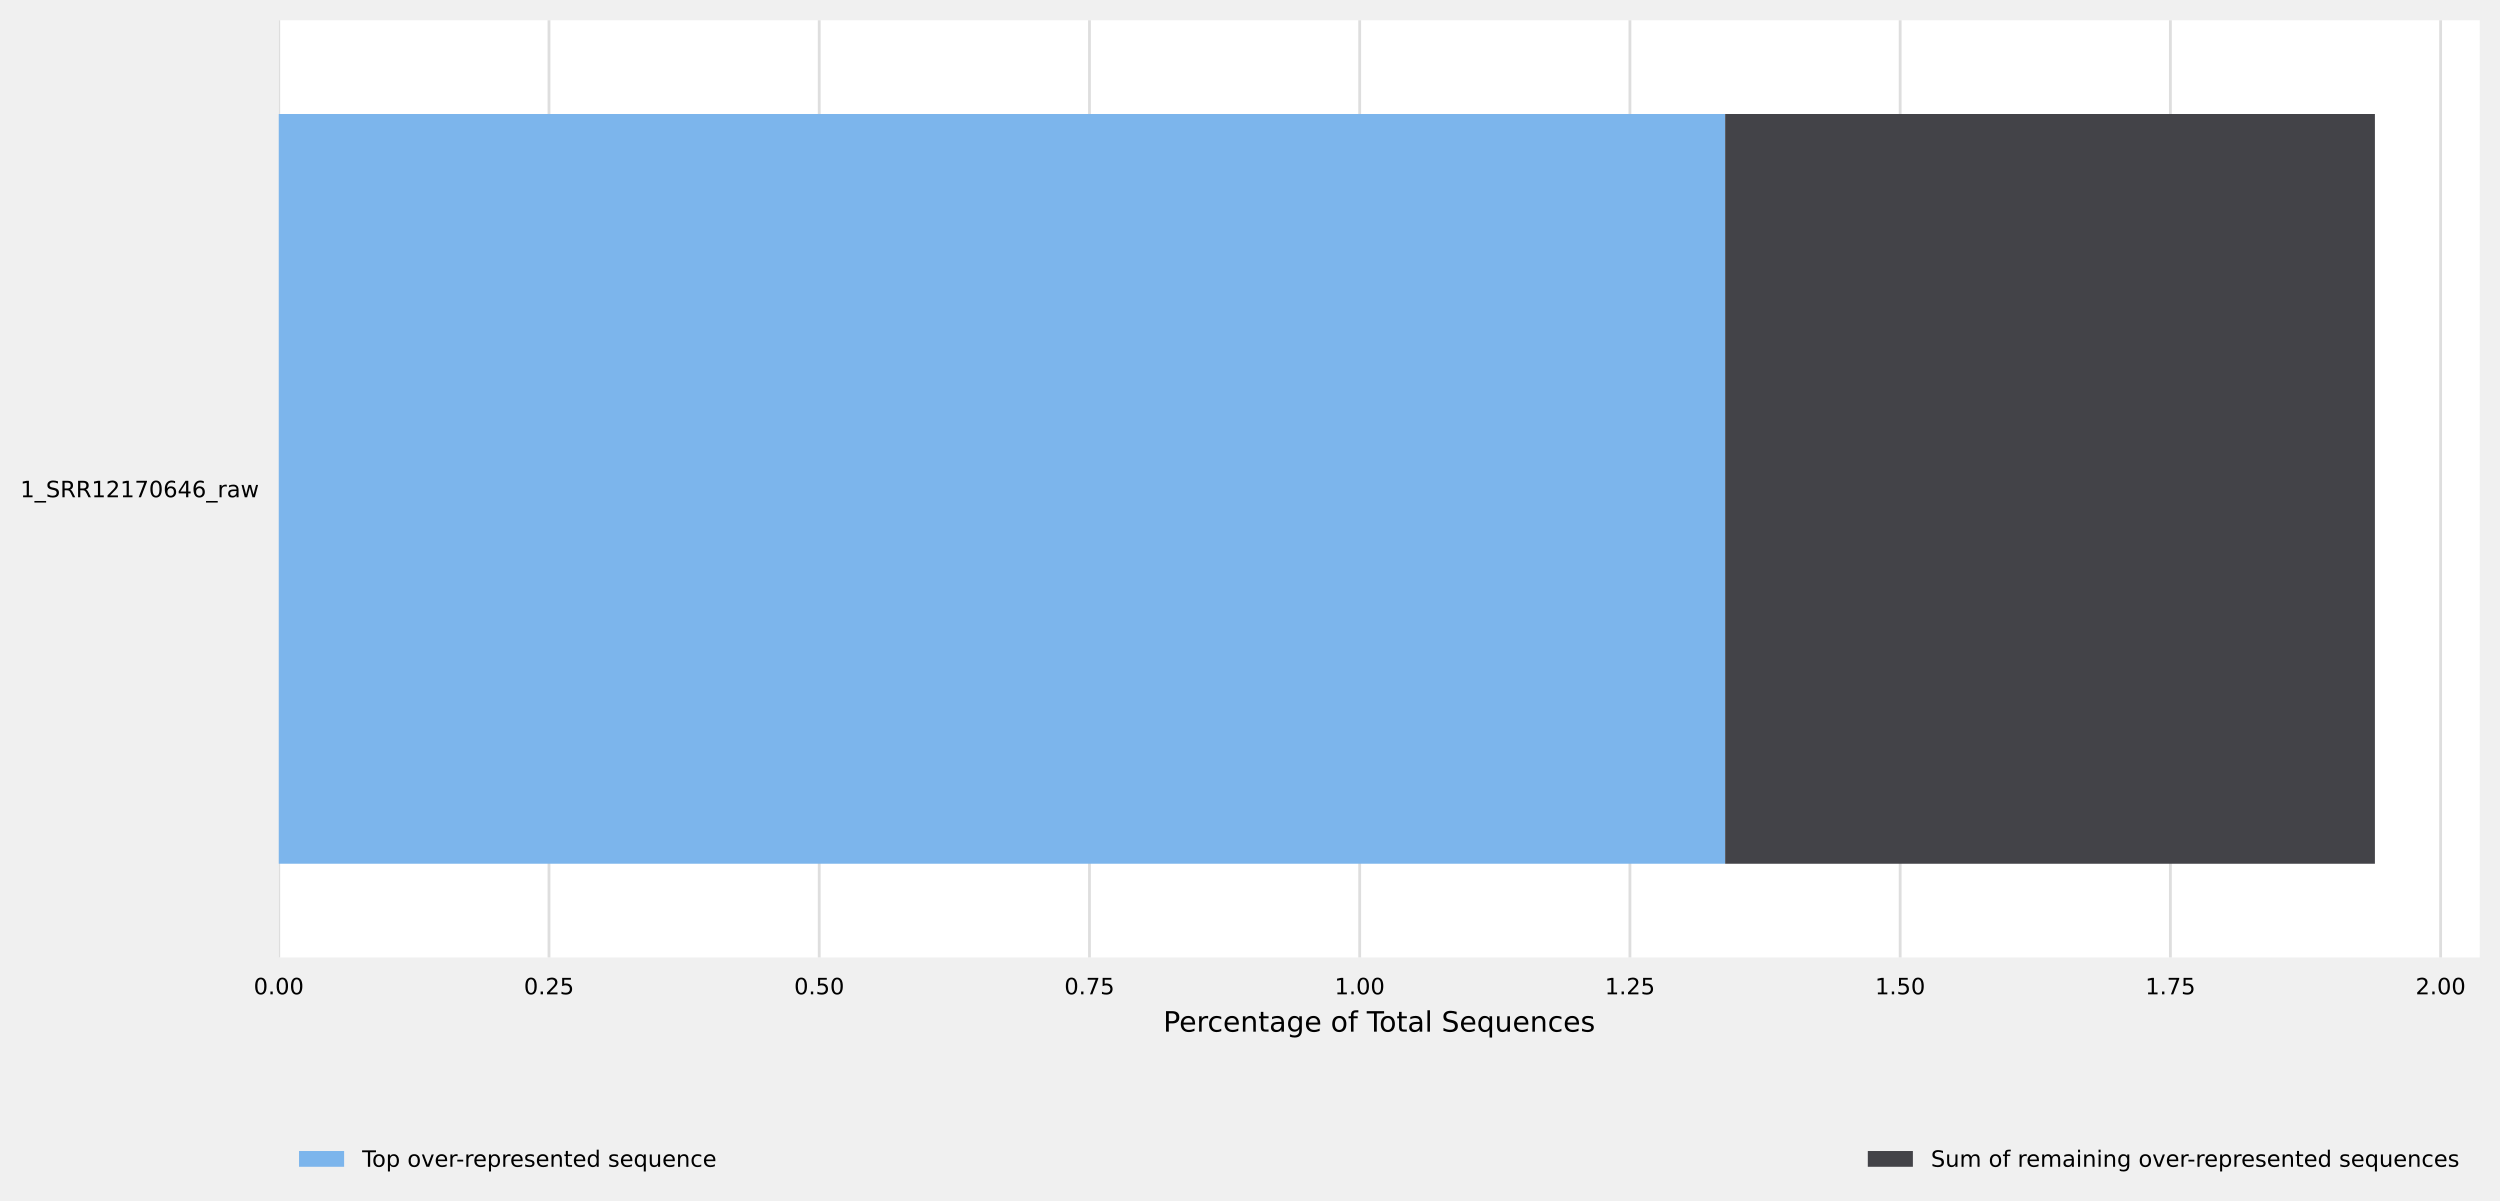
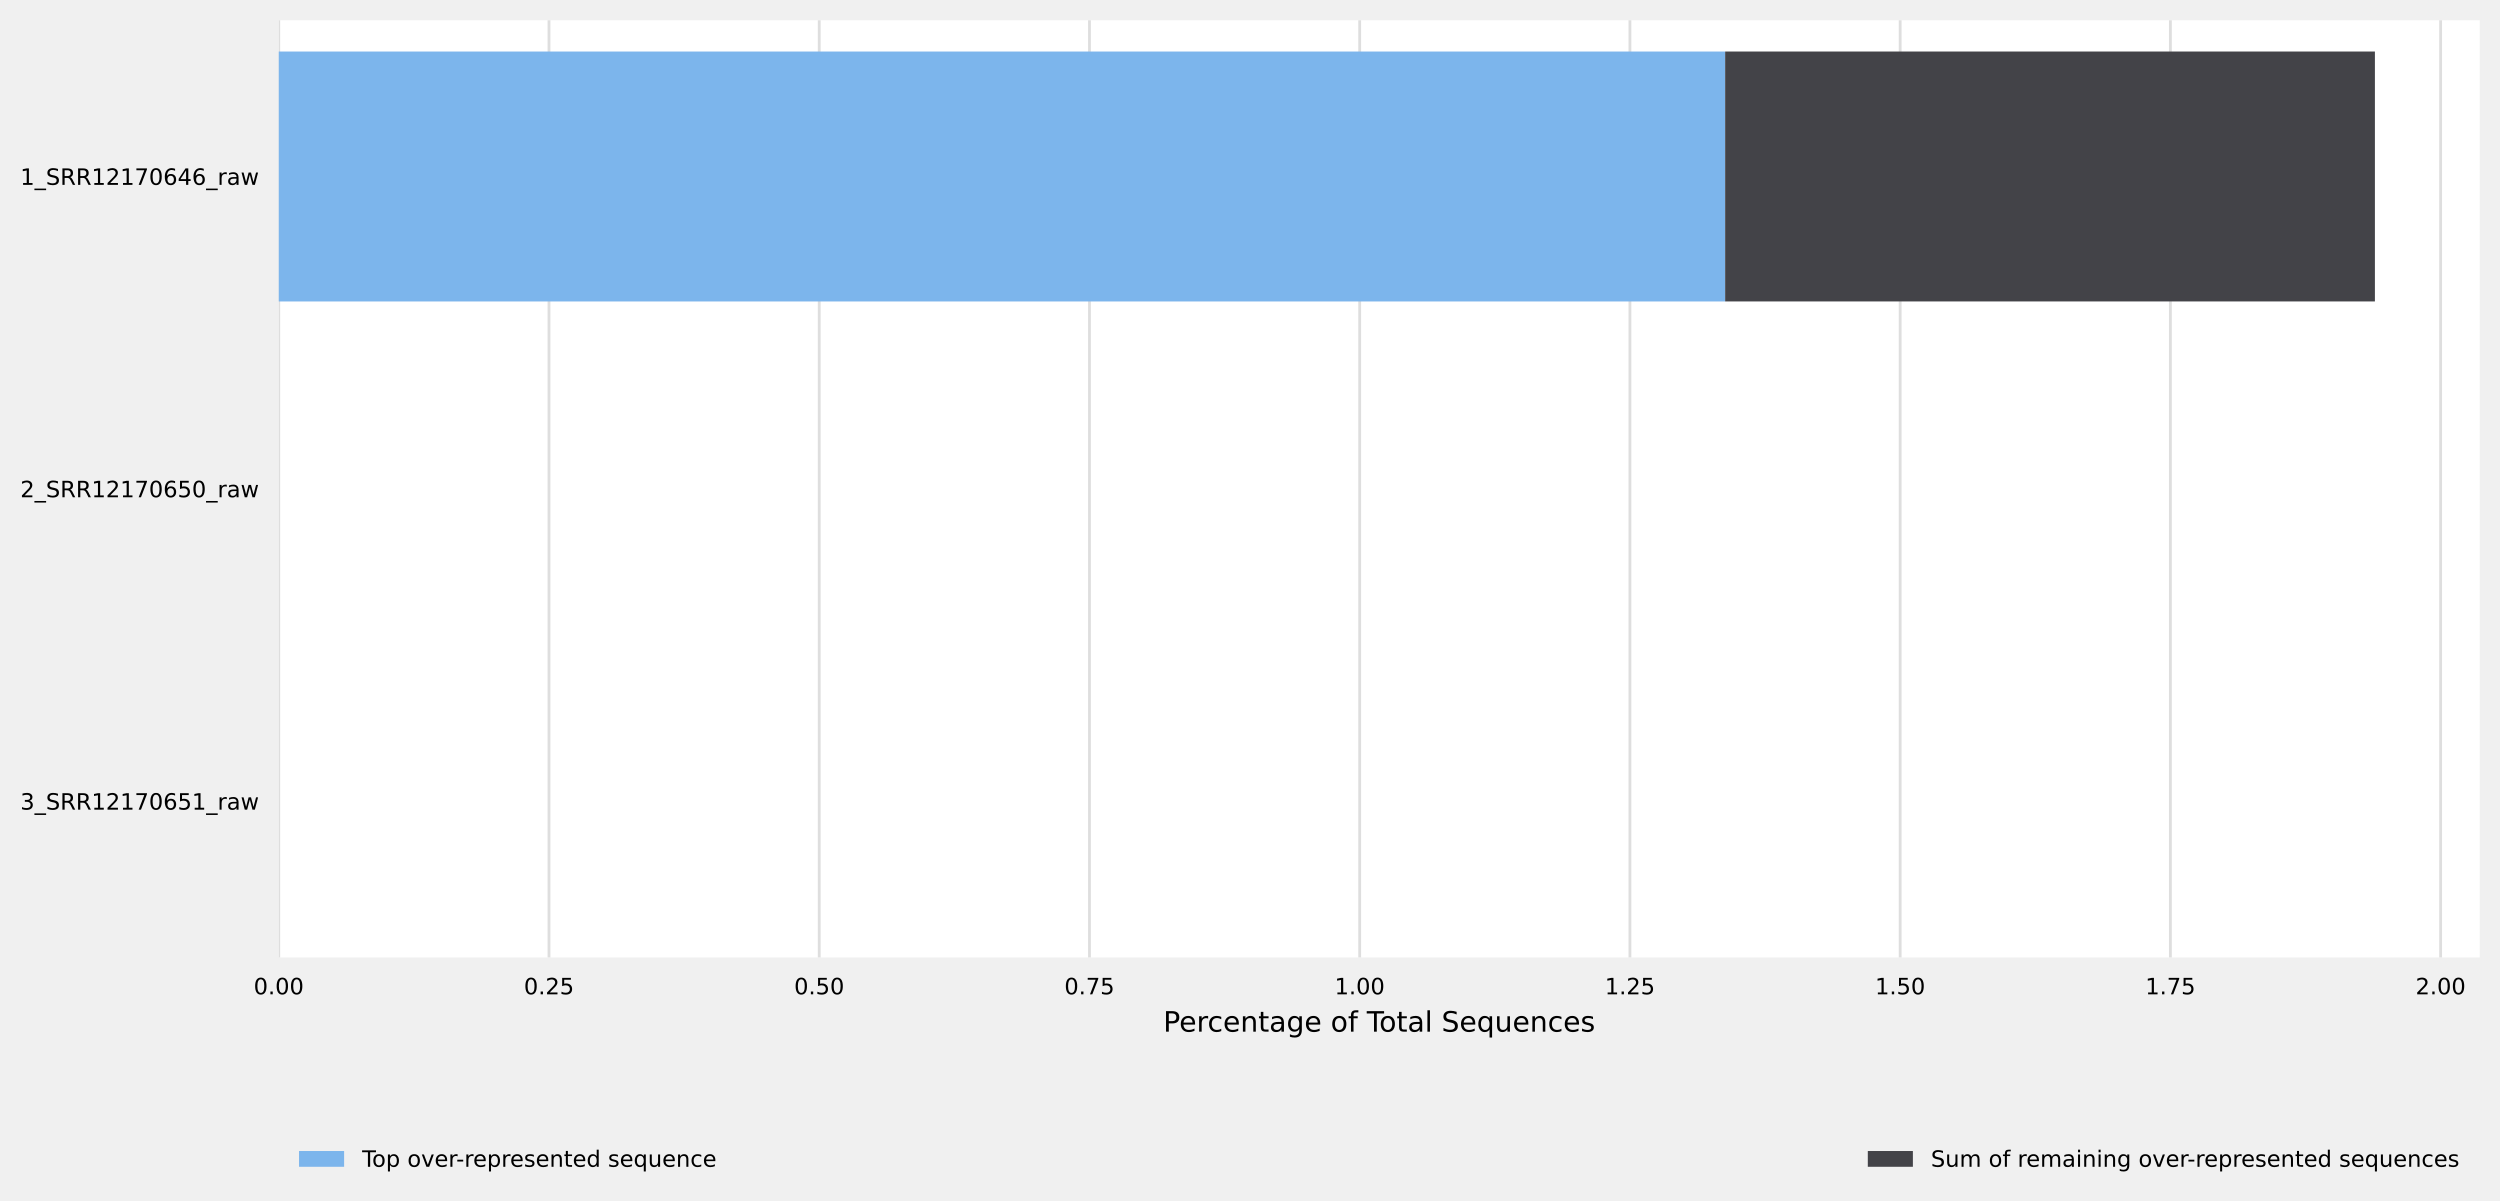
<svg xmlns="http://www.w3.org/2000/svg" xmlns:xlink="http://www.w3.org/1999/xlink" width="887.34pt" height="426.2pt" viewBox="0 0 887.34 426.2" version="1.1">
  <defs>
    <style type="text/css">*{stroke-linejoin: round; stroke-linecap: butt}</style>
  </defs>
  <g id="figure_1">
    <g id="axes_1">
      <g id="patch_1">
        <path d="M 98.94 339.84  L 880.14 339.84  L 880.14 7.2  L 98.94 7.2  z " style="fill: #ffffff" />
      </g>
      <g id="matplotlib.axis_1">
        <g id="xtick_1">
          <g id="line2d_1">
-             <path d="M 98.94 339.84  L 98.94 7.2  " clip-path="url(#pb453abc29f)" style="fill: none; stroke: #dedede; stroke-linecap: square" />
+             <path d="M 98.94 339.84  L 98.94 7.2  " clip-path="url(#p9f043cbbb2)" style="fill: none; stroke: #dedede; stroke-linecap: square" />
          </g>
          <g id="text_1">
            <g transform="translate(90.03375 352.9187) scale(0.08 -0.08)">
              <defs>
                <path id="DejaVuSans-30" d="M 2034 4250  Q 1547 4250 1301 3770  Q 1056 3291 1056 2328  Q 1056 1369 1301 889  Q 1547 409 2034 409  Q 2525 409 2770 889  Q 3016 1369 3016 2328  Q 3016 3291 2770 3770  Q 2525 4250 2034 4250  z M 2034 4750  Q 2819 4750 3233 4129  Q 3647 3509 3647 2328  Q 3647 1150 3233 529  Q 2819 -91 2034 -91  Q 1250 -91 836 529  Q 422 1150 422 2328  Q 422 3509 836 4129  Q 1250 4750 2034 4750  z " transform="scale(0.015625)" />
                <path id="DejaVuSans-2e" d="M 684 794  L 1344 794  L 1344 0  L 684 0  L 684 794  z " transform="scale(0.015625)" />
              </defs>
              <use xlink:href="#DejaVuSans-30" />
              <use xlink:href="#DejaVuSans-2e" x="63.623" />
              <use xlink:href="#DejaVuSans-30" x="95.41" />
              <use xlink:href="#DejaVuSans-30" x="159.033" />
            </g>
          </g>
        </g>
        <g id="xtick_2">
          <g id="line2d_2">
-             <path d="M 194.856 339.84  L 194.856 7.2  " clip-path="url(#pb453abc29f)" style="fill: none; stroke: #dedede; stroke-linecap: square" />
+             <path d="M 194.856 339.84  L 194.856 7.2  " clip-path="url(#p9f043cbbb2)" style="fill: none; stroke: #dedede; stroke-linecap: square" />
          </g>
          <g id="text_2">
            <g transform="translate(185.9496 352.9187) scale(0.08 -0.08)">
              <defs>
                <path id="DejaVuSans-32" d="M 1228 531  L 3431 531  L 3431 0  L 469 0  L 469 531  Q 828 903 1448 1529  Q 2069 2156 2228 2338  Q 2531 2678 2651 2914  Q 2772 3150 2772 3378  Q 2772 3750 2511 3984  Q 2250 4219 1831 4219  Q 1534 4219 1204 4116  Q 875 4013 500 3803  L 500 4441  Q 881 4594 1212 4672  Q 1544 4750 1819 4750  Q 2544 4750 2975 4387  Q 3406 4025 3406 3419  Q 3406 3131 3298 2873  Q 3191 2616 2906 2266  Q 2828 2175 2409 1742  Q 1991 1309 1228 531  z " transform="scale(0.015625)" />
                <path id="DejaVuSans-35" d="M 691 4666  L 3169 4666  L 3169 4134  L 1269 4134  L 1269 2991  Q 1406 3038 1543 3061  Q 1681 3084 1819 3084  Q 2600 3084 3056 2656  Q 3513 2228 3513 1497  Q 3513 744 3044 326  Q 2575 -91 1722 -91  Q 1428 -91 1123 -41  Q 819 9 494 109  L 494 744  Q 775 591 1075 516  Q 1375 441 1709 441  Q 2250 441 2565 725  Q 2881 1009 2881 1497  Q 2881 1984 2565 2268  Q 2250 2553 1709 2553  Q 1456 2553 1204 2497  Q 953 2441 691 2322  L 691 4666  z " transform="scale(0.015625)" />
              </defs>
              <use xlink:href="#DejaVuSans-30" />
              <use xlink:href="#DejaVuSans-2e" x="63.623" />
              <use xlink:href="#DejaVuSans-32" x="95.41" />
              <use xlink:href="#DejaVuSans-35" x="159.033" />
            </g>
          </g>
        </g>
        <g id="xtick_3">
          <g id="line2d_3">
-             <path d="M 290.772 339.84  L 290.772 7.2  " clip-path="url(#pb453abc29f)" style="fill: none; stroke: #dedede; stroke-linecap: square" />
+             <path d="M 290.772 339.84  L 290.772 7.2  " clip-path="url(#p9f043cbbb2)" style="fill: none; stroke: #dedede; stroke-linecap: square" />
          </g>
          <g id="text_3">
            <g transform="translate(281.8654 352.9187) scale(0.08 -0.08)">
              <use xlink:href="#DejaVuSans-30" />
              <use xlink:href="#DejaVuSans-2e" x="63.623" />
              <use xlink:href="#DejaVuSans-35" x="95.41" />
              <use xlink:href="#DejaVuSans-30" x="159.033" />
            </g>
          </g>
        </g>
        <g id="xtick_4">
          <g id="line2d_4">
-             <path d="M 386.688 339.84  L 386.688 7.2  " clip-path="url(#pb453abc29f)" style="fill: none; stroke: #dedede; stroke-linecap: square" />
+             <path d="M 386.688 339.84  L 386.688 7.2  " clip-path="url(#p9f043cbbb2)" style="fill: none; stroke: #dedede; stroke-linecap: square" />
          </g>
          <g id="text_4">
            <g transform="translate(377.7813 352.9187) scale(0.08 -0.08)">
              <defs>
                <path id="DejaVuSans-37" d="M 525 4666  L 3525 4666  L 3525 4397  L 1831 0  L 1172 0  L 2766 4134  L 525 4134  L 525 4666  z " transform="scale(0.015625)" />
              </defs>
              <use xlink:href="#DejaVuSans-30" />
              <use xlink:href="#DejaVuSans-2e" x="63.623" />
              <use xlink:href="#DejaVuSans-37" x="95.41" />
              <use xlink:href="#DejaVuSans-35" x="159.033" />
            </g>
          </g>
        </g>
        <g id="xtick_5">
          <g id="line2d_5">
-             <path d="M 482.603 339.84  L 482.603 7.2  " clip-path="url(#pb453abc29f)" style="fill: none; stroke: #dedede; stroke-linecap: square" />
+             <path d="M 482.603 339.84  L 482.603 7.2  " clip-path="url(#p9f043cbbb2)" style="fill: none; stroke: #dedede; stroke-linecap: square" />
          </g>
          <g id="text_5">
            <g transform="translate(473.6971 352.9187) scale(0.08 -0.08)">
              <defs>
                <path id="DejaVuSans-31" d="M 794 531  L 1825 531  L 1825 4091  L 703 3866  L 703 4441  L 1819 4666  L 2450 4666  L 2450 531  L 3481 531  L 3481 0  L 794 0  L 794 531  z " transform="scale(0.015625)" />
              </defs>
              <use xlink:href="#DejaVuSans-31" />
              <use xlink:href="#DejaVuSans-2e" x="63.623" />
              <use xlink:href="#DejaVuSans-30" x="95.41" />
              <use xlink:href="#DejaVuSans-30" x="159.033" />
            </g>
          </g>
        </g>
        <g id="xtick_6">
          <g id="line2d_6">
-             <path d="M 578.519 339.84  L 578.519 7.2  " clip-path="url(#pb453abc29f)" style="fill: none; stroke: #dedede; stroke-linecap: square" />
+             <path d="M 578.519 339.84  L 578.519 7.2  " clip-path="url(#p9f043cbbb2)" style="fill: none; stroke: #dedede; stroke-linecap: square" />
          </g>
          <g id="text_6">
            <g transform="translate(569.613 352.9187) scale(0.08 -0.08)">
              <use xlink:href="#DejaVuSans-31" />
              <use xlink:href="#DejaVuSans-2e" x="63.623" />
              <use xlink:href="#DejaVuSans-32" x="95.41" />
              <use xlink:href="#DejaVuSans-35" x="159.033" />
            </g>
          </g>
        </g>
        <g id="xtick_7">
          <g id="line2d_7">
-             <path d="M 674.435 339.84  L 674.435 7.2  " clip-path="url(#pb453abc29f)" style="fill: none; stroke: #dedede; stroke-linecap: square" />
+             <path d="M 674.435 339.84  L 674.435 7.2  " clip-path="url(#p9f043cbbb2)" style="fill: none; stroke: #dedede; stroke-linecap: square" />
          </g>
          <g id="text_7">
            <g transform="translate(665.5288 352.9187) scale(0.08 -0.08)">
              <use xlink:href="#DejaVuSans-31" />
              <use xlink:href="#DejaVuSans-2e" x="63.623" />
              <use xlink:href="#DejaVuSans-35" x="95.41" />
              <use xlink:href="#DejaVuSans-30" x="159.033" />
            </g>
          </g>
        </g>
        <g id="xtick_8">
          <g id="line2d_8">
-             <path d="M 770.351 339.84  L 770.351 7.2  " clip-path="url(#pb453abc29f)" style="fill: none; stroke: #dedede; stroke-linecap: square" />
+             <path d="M 770.351 339.84  L 770.351 7.2  " clip-path="url(#p9f043cbbb2)" style="fill: none; stroke: #dedede; stroke-linecap: square" />
          </g>
          <g id="text_8">
            <g transform="translate(761.4446 352.9187) scale(0.08 -0.08)">
              <use xlink:href="#DejaVuSans-31" />
              <use xlink:href="#DejaVuSans-2e" x="63.623" />
              <use xlink:href="#DejaVuSans-37" x="95.41" />
              <use xlink:href="#DejaVuSans-35" x="159.033" />
            </g>
          </g>
        </g>
        <g id="xtick_9">
          <g id="line2d_9">
-             <path d="M 866.267 339.84  L 866.267 7.2  " clip-path="url(#pb453abc29f)" style="fill: none; stroke: #dedede; stroke-linecap: square" />
+             <path d="M 866.267 339.84  L 866.267 7.2  " clip-path="url(#p9f043cbbb2)" style="fill: none; stroke: #dedede; stroke-linecap: square" />
          </g>
          <g id="text_9">
            <g transform="translate(857.3605 352.9187) scale(0.08 -0.08)">
              <use xlink:href="#DejaVuSans-32" />
              <use xlink:href="#DejaVuSans-2e" x="63.623" />
              <use xlink:href="#DejaVuSans-30" x="95.41" />
              <use xlink:href="#DejaVuSans-30" x="159.033" />
            </g>
          </g>
        </g>
        <g id="text_10">
          <g transform="translate(412.8845 366.1809) scale(0.1 -0.1)">
            <defs>
              <path id="DejaVuSans-50" d="M 1259 4147  L 1259 2394  L 2053 2394  Q 2494 2394 2734 2622  Q 2975 2850 2975 3272  Q 2975 3691 2734 3919  Q 2494 4147 2053 4147  L 1259 4147  z M 628 4666  L 2053 4666  Q 2838 4666 3239 4311  Q 3641 3956 3641 3272  Q 3641 2581 3239 2228  Q 2838 1875 2053 1875  L 1259 1875  L 1259 0  L 628 0  L 628 4666  z " transform="scale(0.015625)" />
              <path id="DejaVuSans-65" d="M 3597 1894  L 3597 1613  L 953 1613  Q 991 1019 1311 708  Q 1631 397 2203 397  Q 2534 397 2845 478  Q 3156 559 3463 722  L 3463 178  Q 3153 47 2828 -22  Q 2503 -91 2169 -91  Q 1331 -91 842 396  Q 353 884 353 1716  Q 353 2575 817 3079  Q 1281 3584 2069 3584  Q 2775 3584 3186 3129  Q 3597 2675 3597 1894  z M 3022 2063  Q 3016 2534 2758 2815  Q 2500 3097 2075 3097  Q 1594 3097 1305 2825  Q 1016 2553 972 2059  L 3022 2063  z " transform="scale(0.015625)" />
              <path id="DejaVuSans-72" d="M 2631 2963  Q 2534 3019 2420 3045  Q 2306 3072 2169 3072  Q 1681 3072 1420 2755  Q 1159 2438 1159 1844  L 1159 0  L 581 0  L 581 3500  L 1159 3500  L 1159 2956  Q 1341 3275 1631 3429  Q 1922 3584 2338 3584  Q 2397 3584 2469 3576  Q 2541 3569 2628 3553  L 2631 2963  z " transform="scale(0.015625)" />
              <path id="DejaVuSans-63" d="M 3122 3366  L 3122 2828  Q 2878 2963 2633 3030  Q 2388 3097 2138 3097  Q 1578 3097 1268 2742  Q 959 2388 959 1747  Q 959 1106 1268 751  Q 1578 397 2138 397  Q 2388 397 2633 464  Q 2878 531 3122 666  L 3122 134  Q 2881 22 2623 -34  Q 2366 -91 2075 -91  Q 1284 -91 818 406  Q 353 903 353 1747  Q 353 2603 823 3093  Q 1294 3584 2113 3584  Q 2378 3584 2631 3529  Q 2884 3475 3122 3366  z " transform="scale(0.015625)" />
              <path id="DejaVuSans-6e" d="M 3513 2113  L 3513 0  L 2938 0  L 2938 2094  Q 2938 2591 2744 2837  Q 2550 3084 2163 3084  Q 1697 3084 1428 2787  Q 1159 2491 1159 1978  L 1159 0  L 581 0  L 581 3500  L 1159 3500  L 1159 2956  Q 1366 3272 1645 3428  Q 1925 3584 2291 3584  Q 2894 3584 3203 3211  Q 3513 2838 3513 2113  z " transform="scale(0.015625)" />
              <path id="DejaVuSans-74" d="M 1172 4494  L 1172 3500  L 2356 3500  L 2356 3053  L 1172 3053  L 1172 1153  Q 1172 725 1289 603  Q 1406 481 1766 481  L 2356 481  L 2356 0  L 1766 0  Q 1100 0 847 248  Q 594 497 594 1153  L 594 3053  L 172 3053  L 172 3500  L 594 3500  L 594 4494  L 1172 4494  z " transform="scale(0.015625)" />
              <path id="DejaVuSans-61" d="M 2194 1759  Q 1497 1759 1228 1600  Q 959 1441 959 1056  Q 959 750 1161 570  Q 1363 391 1709 391  Q 2188 391 2477 730  Q 2766 1069 2766 1631  L 2766 1759  L 2194 1759  z M 3341 1997  L 3341 0  L 2766 0  L 2766 531  Q 2569 213 2275 61  Q 1981 -91 1556 -91  Q 1019 -91 701 211  Q 384 513 384 1019  Q 384 1609 779 1909  Q 1175 2209 1959 2209  L 2766 2209  L 2766 2266  Q 2766 2663 2505 2880  Q 2244 3097 1772 3097  Q 1472 3097 1187 3025  Q 903 2953 641 2809  L 641 3341  Q 956 3463 1253 3523  Q 1550 3584 1831 3584  Q 2591 3584 2966 3190  Q 3341 2797 3341 1997  z " transform="scale(0.015625)" />
              <path id="DejaVuSans-67" d="M 2906 1791  Q 2906 2416 2648 2759  Q 2391 3103 1925 3103  Q 1463 3103 1205 2759  Q 947 2416 947 1791  Q 947 1169 1205 825  Q 1463 481 1925 481  Q 2391 481 2648 825  Q 2906 1169 2906 1791  z M 3481 434  Q 3481 -459 3084 -895  Q 2688 -1331 1869 -1331  Q 1566 -1331 1297 -1286  Q 1028 -1241 775 -1147  L 775 -588  Q 1028 -725 1275 -790  Q 1522 -856 1778 -856  Q 2344 -856 2625 -561  Q 2906 -266 2906 331  L 2906 616  Q 2728 306 2450 153  Q 2172 0 1784 0  Q 1141 0 747 490  Q 353 981 353 1791  Q 353 2603 747 3093  Q 1141 3584 1784 3584  Q 2172 3584 2450 3431  Q 2728 3278 2906 2969  L 2906 3500  L 3481 3500  L 3481 434  z " transform="scale(0.015625)" />
              <path id="DejaVuSans-20" transform="scale(0.015625)" />
              <path id="DejaVuSans-6f" d="M 1959 3097  Q 1497 3097 1228 2736  Q 959 2375 959 1747  Q 959 1119 1226 758  Q 1494 397 1959 397  Q 2419 397 2687 759  Q 2956 1122 2956 1747  Q 2956 2369 2687 2733  Q 2419 3097 1959 3097  z M 1959 3584  Q 2709 3584 3137 3096  Q 3566 2609 3566 1747  Q 3566 888 3137 398  Q 2709 -91 1959 -91  Q 1206 -91 779 398  Q 353 888 353 1747  Q 353 2609 779 3096  Q 1206 3584 1959 3584  z " transform="scale(0.015625)" />
              <path id="DejaVuSans-66" d="M 2375 4863  L 2375 4384  L 1825 4384  Q 1516 4384 1395 4259  Q 1275 4134 1275 3809  L 1275 3500  L 2222 3500  L 2222 3053  L 1275 3053  L 1275 0  L 697 0  L 697 3053  L 147 3053  L 147 3500  L 697 3500  L 697 3744  Q 697 4328 969 4595  Q 1241 4863 1831 4863  L 2375 4863  z " transform="scale(0.015625)" />
              <path id="DejaVuSans-54" d="M -19 4666  L 3928 4666  L 3928 4134  L 2272 4134  L 2272 0  L 1638 0  L 1638 4134  L -19 4134  L -19 4666  z " transform="scale(0.015625)" />
              <path id="DejaVuSans-6c" d="M 603 4863  L 1178 4863  L 1178 0  L 603 0  L 603 4863  z " transform="scale(0.015625)" />
              <path id="DejaVuSans-53" d="M 3425 4513  L 3425 3897  Q 3066 4069 2747 4153  Q 2428 4238 2131 4238  Q 1616 4238 1336 4038  Q 1056 3838 1056 3469  Q 1056 3159 1242 3001  Q 1428 2844 1947 2747  L 2328 2669  Q 3034 2534 3370 2195  Q 3706 1856 3706 1288  Q 3706 609 3251 259  Q 2797 -91 1919 -91  Q 1588 -91 1214 -16  Q 841 59 441 206  L 441 856  Q 825 641 1194 531  Q 1563 422 1919 422  Q 2459 422 2753 634  Q 3047 847 3047 1241  Q 3047 1584 2836 1778  Q 2625 1972 2144 2069  L 1759 2144  Q 1053 2284 737 2584  Q 422 2884 422 3419  Q 422 4038 858 4394  Q 1294 4750 2059 4750  Q 2388 4750 2728 4690  Q 3069 4631 3425 4513  z " transform="scale(0.015625)" />
              <path id="DejaVuSans-71" d="M 947 1747  Q 947 1113 1208 752  Q 1469 391 1925 391  Q 2381 391 2643 752  Q 2906 1113 2906 1747  Q 2906 2381 2643 2742  Q 2381 3103 1925 3103  Q 1469 3103 1208 2742  Q 947 2381 947 1747  z M 2906 525  Q 2725 213 2448 61  Q 2172 -91 1784 -91  Q 1150 -91 751 415  Q 353 922 353 1747  Q 353 2572 751 3078  Q 1150 3584 1784 3584  Q 2172 3584 2448 3432  Q 2725 3281 2906 2969  L 2906 3500  L 3481 3500  L 3481 -1331  L 2906 -1331  L 2906 525  z " transform="scale(0.015625)" />
              <path id="DejaVuSans-75" d="M 544 1381  L 544 3500  L 1119 3500  L 1119 1403  Q 1119 906 1312 657  Q 1506 409 1894 409  Q 2359 409 2629 706  Q 2900 1003 2900 1516  L 2900 3500  L 3475 3500  L 3475 0  L 2900 0  L 2900 538  Q 2691 219 2414 64  Q 2138 -91 1772 -91  Q 1169 -91 856 284  Q 544 659 544 1381  z M 1991 3584  L 1991 3584  z " transform="scale(0.015625)" />
              <path id="DejaVuSans-73" d="M 2834 3397  L 2834 2853  Q 2591 2978 2328 3040  Q 2066 3103 1784 3103  Q 1356 3103 1142 2972  Q 928 2841 928 2578  Q 928 2378 1081 2264  Q 1234 2150 1697 2047  L 1894 2003  Q 2506 1872 2764 1633  Q 3022 1394 3022 966  Q 3022 478 2636 193  Q 2250 -91 1575 -91  Q 1294 -91 989 -36  Q 684 19 347 128  L 347 722  Q 666 556 975 473  Q 1284 391 1588 391  Q 1994 391 2212 530  Q 2431 669 2431 922  Q 2431 1156 2273 1281  Q 2116 1406 1581 1522  L 1381 1569  Q 847 1681 609 1914  Q 372 2147 372 2553  Q 372 3047 722 3315  Q 1072 3584 1716 3584  Q 2034 3584 2315 3537  Q 2597 3491 2834 3397  z " transform="scale(0.015625)" />
            </defs>
            <use xlink:href="#DejaVuSans-50" />
            <use xlink:href="#DejaVuSans-65" x="56.678" />
            <use xlink:href="#DejaVuSans-72" x="118.201" />
            <use xlink:href="#DejaVuSans-63" x="157.064" />
            <use xlink:href="#DejaVuSans-65" x="212.045" />
            <use xlink:href="#DejaVuSans-6e" x="273.568" />
            <use xlink:href="#DejaVuSans-74" x="336.947" />
            <use xlink:href="#DejaVuSans-61" x="376.156" />
            <use xlink:href="#DejaVuSans-67" x="437.436" />
            <use xlink:href="#DejaVuSans-65" x="500.912" />
            <use xlink:href="#DejaVuSans-20" x="562.436" />
            <use xlink:href="#DejaVuSans-6f" x="594.223" />
            <use xlink:href="#DejaVuSans-66" x="655.404" />
            <use xlink:href="#DejaVuSans-20" x="690.609" />
            <use xlink:href="#DejaVuSans-54" x="722.396" />
            <use xlink:href="#DejaVuSans-6f" x="766.48" />
            <use xlink:href="#DejaVuSans-74" x="827.662" />
            <use xlink:href="#DejaVuSans-61" x="866.871" />
            <use xlink:href="#DejaVuSans-6c" x="928.15" />
            <use xlink:href="#DejaVuSans-20" x="955.934" />
            <use xlink:href="#DejaVuSans-53" x="987.721" />
            <use xlink:href="#DejaVuSans-65" x="1051.197" />
            <use xlink:href="#DejaVuSans-71" x="1112.721" />
            <use xlink:href="#DejaVuSans-75" x="1176.197" />
            <use xlink:href="#DejaVuSans-65" x="1239.576" />
            <use xlink:href="#DejaVuSans-6e" x="1301.1" />
            <use xlink:href="#DejaVuSans-63" x="1364.479" />
            <use xlink:href="#DejaVuSans-65" x="1419.459" />
            <use xlink:href="#DejaVuSans-73" x="1480.982" />
          </g>
        </g>
      </g>
      <g id="matplotlib.axis_2">
        <g id="ytick_1">
          <g id="text_11">
-             <g transform="translate(7.2 176.4888) scale(0.08 -0.08)">
+             <g transform="translate(7.2 65.60875) scale(0.08 -0.08)">
              <defs>
                <path id="DejaVuSans-5f" d="M 3263 -1063  L 3263 -1509  L -63 -1509  L -63 -1063  L 3263 -1063  z " transform="scale(0.015625)" />
                <path id="DejaVuSans-52" d="M 2841 2188  Q 3044 2119 3236 1894  Q 3428 1669 3622 1275  L 4263 0  L 3584 0  L 2988 1197  Q 2756 1666 2539 1819  Q 2322 1972 1947 1972  L 1259 1972  L 1259 0  L 628 0  L 628 4666  L 2053 4666  Q 2853 4666 3247 4331  Q 3641 3997 3641 3322  Q 3641 2881 3436 2590  Q 3231 2300 2841 2188  z M 1259 4147  L 1259 2491  L 2053 2491  Q 2509 2491 2742 2702  Q 2975 2913 2975 3322  Q 2975 3731 2742 3939  Q 2509 4147 2053 4147  L 1259 4147  z " transform="scale(0.015625)" />
                <path id="DejaVuSans-36" d="M 2113 2584  Q 1688 2584 1439 2293  Q 1191 2003 1191 1497  Q 1191 994 1439 701  Q 1688 409 2113 409  Q 2538 409 2786 701  Q 3034 994 3034 1497  Q 3034 2003 2786 2293  Q 2538 2584 2113 2584  z M 3366 4563  L 3366 3988  Q 3128 4100 2886 4159  Q 2644 4219 2406 4219  Q 1781 4219 1451 3797  Q 1122 3375 1075 2522  Q 1259 2794 1537 2939  Q 1816 3084 2150 3084  Q 2853 3084 3261 2657  Q 3669 2231 3669 1497  Q 3669 778 3244 343  Q 2819 -91 2113 -91  Q 1303 -91 875 529  Q 447 1150 447 2328  Q 447 3434 972 4092  Q 1497 4750 2381 4750  Q 2619 4750 2861 4703  Q 3103 4656 3366 4563  z " transform="scale(0.015625)" />
                <path id="DejaVuSans-34" d="M 2419 4116  L 825 1625  L 2419 1625  L 2419 4116  z M 2253 4666  L 3047 4666  L 3047 1625  L 3713 1625  L 3713 1100  L 3047 1100  L 3047 0  L 2419 0  L 2419 1100  L 313 1100  L 313 1709  L 2253 4666  z " transform="scale(0.015625)" />
                <path id="DejaVuSans-77" d="M 269 3500  L 844 3500  L 1563 769  L 2278 3500  L 2956 3500  L 3675 769  L 4391 3500  L 4966 3500  L 4050 0  L 3372 0  L 2619 2869  L 1863 0  L 1184 0  L 269 3500  z " transform="scale(0.015625)" />
              </defs>
              <use xlink:href="#DejaVuSans-31" />
              <use xlink:href="#DejaVuSans-5f" x="63.623" />
              <use xlink:href="#DejaVuSans-53" x="113.623" />
              <use xlink:href="#DejaVuSans-52" x="177.1" />
              <use xlink:href="#DejaVuSans-52" x="246.582" />
              <use xlink:href="#DejaVuSans-31" x="316.064" />
              <use xlink:href="#DejaVuSans-32" x="379.688" />
              <use xlink:href="#DejaVuSans-31" x="443.311" />
              <use xlink:href="#DejaVuSans-37" x="506.934" />
              <use xlink:href="#DejaVuSans-30" x="570.557" />
              <use xlink:href="#DejaVuSans-36" x="634.18" />
              <use xlink:href="#DejaVuSans-34" x="697.803" />
              <use xlink:href="#DejaVuSans-36" x="761.426" />
              <use xlink:href="#DejaVuSans-5f" x="825.049" />
              <use xlink:href="#DejaVuSans-72" x="875.049" />
              <use xlink:href="#DejaVuSans-61" x="916.162" />
              <use xlink:href="#DejaVuSans-77" x="977.441" />
            </g>
          </g>
        </g>
+         <g id="ytick_2">
+           <g id="text_12">
+             <g transform="translate(7.2 176.4888) scale(0.08 -0.08)">
+               <use xlink:href="#DejaVuSans-32" />
+               <use xlink:href="#DejaVuSans-5f" x="63.623" />
+               <use xlink:href="#DejaVuSans-53" x="113.623" />
+               <use xlink:href="#DejaVuSans-52" x="177.1" />
+               <use xlink:href="#DejaVuSans-52" x="246.582" />
+               <use xlink:href="#DejaVuSans-31" x="316.064" />
+               <use xlink:href="#DejaVuSans-32" x="379.688" />
+               <use xlink:href="#DejaVuSans-31" x="443.311" />
+               <use xlink:href="#DejaVuSans-37" x="506.934" />
+               <use xlink:href="#DejaVuSans-30" x="570.557" />
+               <use xlink:href="#DejaVuSans-36" x="634.18" />
+               <use xlink:href="#DejaVuSans-35" x="697.803" />
+               <use xlink:href="#DejaVuSans-30" x="761.426" />
+               <use xlink:href="#DejaVuSans-5f" x="825.049" />
+               <use xlink:href="#DejaVuSans-72" x="875.049" />
+               <use xlink:href="#DejaVuSans-61" x="916.162" />
+               <use xlink:href="#DejaVuSans-77" x="977.441" />
+             </g>
+           </g>
+         </g>
+         <g id="ytick_3">
+           <g id="text_13">
+             <g transform="translate(7.2 287.3687) scale(0.08 -0.08)">
+               <defs>
+                 <path id="DejaVuSans-33" d="M 2597 2516  Q 3050 2419 3304 2112  Q 3559 1806 3559 1356  Q 3559 666 3084 287  Q 2609 -91 1734 -91  Q 1441 -91 1130 -33  Q 819 25 488 141  L 488 750  Q 750 597 1062 519  Q 1375 441 1716 441  Q 2309 441 2620 675  Q 2931 909 2931 1356  Q 2931 1769 2642 2001  Q 2353 2234 1838 2234  L 1294 2234  L 1294 2753  L 1863 2753  Q 2328 2753 2575 2939  Q 2822 3125 2822 3475  Q 2822 3834 2567 4026  Q 2313 4219 1838 4219  Q 1578 4219 1281 4162  Q 984 4106 628 3988  L 628 4550  Q 988 4650 1302 4700  Q 1616 4750 1894 4750  Q 2613 4750 3031 4423  Q 3450 4097 3450 3541  Q 3450 3153 3228 2886  Q 3006 2619 2597 2516  z " transform="scale(0.015625)" />
+               </defs>
+               <use xlink:href="#DejaVuSans-33" />
+               <use xlink:href="#DejaVuSans-5f" x="63.623" />
+               <use xlink:href="#DejaVuSans-53" x="113.623" />
+               <use xlink:href="#DejaVuSans-52" x="177.1" />
+               <use xlink:href="#DejaVuSans-52" x="246.582" />
+               <use xlink:href="#DejaVuSans-31" x="316.064" />
+               <use xlink:href="#DejaVuSans-32" x="379.688" />
+               <use xlink:href="#DejaVuSans-31" x="443.311" />
+               <use xlink:href="#DejaVuSans-37" x="506.934" />
+               <use xlink:href="#DejaVuSans-30" x="570.557" />
+               <use xlink:href="#DejaVuSans-36" x="634.18" />
+               <use xlink:href="#DejaVuSans-35" x="697.803" />
+               <use xlink:href="#DejaVuSans-31" x="761.426" />
+               <use xlink:href="#DejaVuSans-5f" x="825.049" />
+               <use xlink:href="#DejaVuSans-72" x="875.049" />
+               <use xlink:href="#DejaVuSans-61" x="916.162" />
+               <use xlink:href="#DejaVuSans-77" x="977.441" />
+             </g>
+           </g>
+         </g>
      </g>
      <g id="patch_2">
-         <path d="M 98.94 40.464  L 612.32 40.464  L 612.32 306.576  L 98.94 306.576  z " clip-path="url(#pb453abc29f)" style="fill: #7cb5ec" />
+         <path d="M 98.94 18.288  L 612.32 18.288  L 612.32 106.992  L 98.94 106.992  z " clip-path="url(#p9f043cbbb2)" style="fill: #7cb5ec" />
      </g>
      <g id="patch_3">
-         <path d="M 612.32 40.464  L 842.94 40.464  L 842.94 306.576  L 612.32 306.576  z " clip-path="url(#pb453abc29f)" style="fill: #434348" />
-       </g>
-       <g id="text_12">
+         <path d="M 98.94 129.168  L 98.94 129.168  L 98.94 217.872  L 98.94 217.872  z " clip-path="url(#p9f043cbbb2)" style="fill: #7cb5ec" />
+       </g>
+       <g id="patch_4">
+         <path d="M 98.94 240.048  L 98.94 240.048  L 98.94 328.752  L 98.94 328.752  z " clip-path="url(#p9f043cbbb2)" style="fill: #7cb5ec" />
+       </g>
+       <g id="patch_5">
+         <path d="M 612.32 18.288  L 842.94 18.288  L 842.94 106.992  L 612.32 106.992  z " clip-path="url(#p9f043cbbb2)" style="fill: #434348" />
+       </g>
+       <g id="patch_6">
+         <path d="M 98.94 129.168  L 98.94 129.168  L 98.94 217.872  L 98.94 217.872  z " clip-path="url(#p9f043cbbb2)" style="fill: #434348" />
+       </g>
+       <g id="patch_7">
+         <path d="M 98.94 240.048  L 98.94 240.048  L 98.94 328.752  L 98.94 328.752  z " clip-path="url(#p9f043cbbb2)" style="fill: #434348" />
+       </g>
+       <g id="text_14">
        <g transform="translate(343.5362 -20.52) scale(0.16 -0.16)">
          <defs>
            <path id="DejaVuSans-46" d="M 628 4666  L 3309 4666  L 3309 4134  L 1259 4134  L 1259 2759  L 3109 2759  L 3109 2228  L 1259 2228  L 1259 0  L 628 0  L 628 4666  z " transform="scale(0.015625)" />
            <path id="DejaVuSans-51" d="M 2522 4238  Q 1834 4238 1429 3725  Q 1025 3213 1025 2328  Q 1025 1447 1429 934  Q 1834 422 2522 422  Q 3209 422 3611 934  Q 4013 1447 4013 2328  Q 4013 3213 3611 3725  Q 3209 4238 2522 4238  z M 3406 84  L 4238 -825  L 3475 -825  L 2784 -78  Q 2681 -84 2626 -87  Q 2572 -91 2522 -91  Q 1538 -91 948 567  Q 359 1225 359 2328  Q 359 3434 948 4092  Q 1538 4750 2522 4750  Q 3503 4750 4090 4092  Q 4678 3434 4678 2328  Q 4678 1516 4351 937  Q 4025 359 3406 84  z " transform="scale(0.015625)" />
            <path id="DejaVuSans-43" d="M 4122 4306  L 4122 3641  Q 3803 3938 3442 4084  Q 3081 4231 2675 4231  Q 1875 4231 1450 3742  Q 1025 3253 1025 2328  Q 1025 1406 1450 917  Q 1875 428 2675 428  Q 3081 428 3442 575  Q 3803 722 4122 1019  L 4122 359  Q 3791 134 3420 21  Q 3050 -91 2638 -91  Q 1578 -91 968 557  Q 359 1206 359 2328  Q 359 3453 968 4101  Q 1578 4750 2638 4750  Q 3056 4750 3426 4639  Q 3797 4528 4122 4306  z " transform="scale(0.015625)" />
            <path id="DejaVuSans-3a" d="M 750 794  L 1409 794  L 1409 0  L 750 0  L 750 794  z M 750 3309  L 1409 3309  L 1409 2516  L 750 2516  L 750 3309  z " transform="scale(0.015625)" />
            <path id="DejaVuSans-4f" d="M 2522 4238  Q 1834 4238 1429 3725  Q 1025 3213 1025 2328  Q 1025 1447 1429 934  Q 1834 422 2522 422  Q 3209 422 3611 934  Q 4013 1447 4013 2328  Q 4013 3213 3611 3725  Q 3209 4238 2522 4238  z M 2522 4750  Q 3503 4750 4090 4092  Q 4678 3434 4678 2328  Q 4678 1225 4090 567  Q 3503 -91 2522 -91  Q 1538 -91 948 565  Q 359 1222 359 2328  Q 359 3434 948 4092  Q 1538 4750 2522 4750  z " transform="scale(0.015625)" />
            <path id="DejaVuSans-76" d="M 191 3500  L 800 3500  L 1894 563  L 2988 3500  L 3597 3500  L 2284 0  L 1503 0  L 191 3500  z " transform="scale(0.015625)" />
            <path id="DejaVuSans-70" d="M 1159 525  L 1159 -1331  L 581 -1331  L 581 3500  L 1159 3500  L 1159 2969  Q 1341 3281 1617 3432  Q 1894 3584 2278 3584  Q 2916 3584 3314 3078  Q 3713 2572 3713 1747  Q 3713 922 3314 415  Q 2916 -91 2278 -91  Q 1894 -91 1617 61  Q 1341 213 1159 525  z M 3116 1747  Q 3116 2381 2855 2742  Q 2594 3103 2138 3103  Q 1681 3103 1420 2742  Q 1159 2381 1159 1747  Q 1159 1113 1420 752  Q 1681 391 2138 391  Q 2594 391 2855 752  Q 3116 1113 3116 1747  z " transform="scale(0.015625)" />
            <path id="DejaVuSans-64" d="M 2906 2969  L 2906 4863  L 3481 4863  L 3481 0  L 2906 0  L 2906 525  Q 2725 213 2448 61  Q 2172 -91 1784 -91  Q 1150 -91 751 415  Q 353 922 353 1747  Q 353 2572 751 3078  Q 1150 3584 1784 3584  Q 2172 3584 2448 3432  Q 2725 3281 2906 2969  z M 947 1747  Q 947 1113 1208 752  Q 1469 391 1925 391  Q 2381 391 2643 752  Q 2906 1113 2906 1747  Q 2906 2381 2643 2742  Q 2381 3103 1925 3103  Q 1469 3103 1208 2742  Q 947 2381 947 1747  z " transform="scale(0.015625)" />
          </defs>
          <use xlink:href="#DejaVuSans-46" />
          <use xlink:href="#DejaVuSans-61" x="48.395" />
          <use xlink:href="#DejaVuSans-73" x="109.674" />
          <use xlink:href="#DejaVuSans-74" x="161.773" />
          <use xlink:href="#DejaVuSans-51" x="200.982" />
          <use xlink:href="#DejaVuSans-43" x="279.693" />
          <use xlink:href="#DejaVuSans-3a" x="349.518" />
          <use xlink:href="#DejaVuSans-20" x="383.209" />
          <use xlink:href="#DejaVuSans-4f" x="414.996" />
          <use xlink:href="#DejaVuSans-76" x="493.707" />
          <use xlink:href="#DejaVuSans-65" x="552.887" />
          <use xlink:href="#DejaVuSans-72" x="614.41" />
          <use xlink:href="#DejaVuSans-72" x="653.773" />
          <use xlink:href="#DejaVuSans-65" x="692.637" />
          <use xlink:href="#DejaVuSans-70" x="754.16" />
          <use xlink:href="#DejaVuSans-72" x="817.637" />
          <use xlink:href="#DejaVuSans-65" x="856.5" />
          <use xlink:href="#DejaVuSans-73" x="918.023" />
          <use xlink:href="#DejaVuSans-65" x="970.123" />
          <use xlink:href="#DejaVuSans-6e" x="1031.646" />
          <use xlink:href="#DejaVuSans-74" x="1095.025" />
          <use xlink:href="#DejaVuSans-65" x="1134.234" />
          <use xlink:href="#DejaVuSans-64" x="1195.758" />
          <use xlink:href="#DejaVuSans-20" x="1259.234" />
          <use xlink:href="#DejaVuSans-73" x="1291.021" />
          <use xlink:href="#DejaVuSans-65" x="1343.121" />
          <use xlink:href="#DejaVuSans-71" x="1404.645" />
          <use xlink:href="#DejaVuSans-75" x="1468.121" />
          <use xlink:href="#DejaVuSans-65" x="1531.5" />
          <use xlink:href="#DejaVuSans-6e" x="1593.023" />
          <use xlink:href="#DejaVuSans-63" x="1656.402" />
          <use xlink:href="#DejaVuSans-65" x="1711.383" />
          <use xlink:href="#DejaVuSans-73" x="1772.906" />
        </g>
      </g>
      <g id="legend_1">
-         <g id="patch_4">
+         <g id="patch_8">
          <path d="M 106.14 414.136  L 122.14 414.136  L 122.14 408.536  L 106.14 408.536  z " style="fill: #7cb5ec" />
        </g>
-         <g id="text_13">
+         <g id="text_15">
          <g transform="translate(128.54 414.1363) scale(0.08 -0.08)">
            <defs>
              <path id="DejaVuSans-2d" d="M 313 2009  L 1997 2009  L 1997 1497  L 313 1497  L 313 2009  z " transform="scale(0.015625)" />
            </defs>
            <use xlink:href="#DejaVuSans-54" />
            <use xlink:href="#DejaVuSans-6f" x="44.084" />
            <use xlink:href="#DejaVuSans-70" x="105.266" />
            <use xlink:href="#DejaVuSans-20" x="168.742" />
            <use xlink:href="#DejaVuSans-6f" x="200.529" />
            <use xlink:href="#DejaVuSans-76" x="261.711" />
            <use xlink:href="#DejaVuSans-65" x="320.891" />
            <use xlink:href="#DejaVuSans-72" x="382.414" />
            <use xlink:href="#DejaVuSans-2d" x="417.152" />
            <use xlink:href="#DejaVuSans-72" x="453.236" />
            <use xlink:href="#DejaVuSans-65" x="492.1" />
            <use xlink:href="#DejaVuSans-70" x="553.623" />
            <use xlink:href="#DejaVuSans-72" x="617.1" />
            <use xlink:href="#DejaVuSans-65" x="655.963" />
            <use xlink:href="#DejaVuSans-73" x="717.486" />
            <use xlink:href="#DejaVuSans-65" x="769.586" />
            <use xlink:href="#DejaVuSans-6e" x="831.109" />
            <use xlink:href="#DejaVuSans-74" x="894.488" />
            <use xlink:href="#DejaVuSans-65" x="933.697" />
            <use xlink:href="#DejaVuSans-64" x="995.221" />
            <use xlink:href="#DejaVuSans-20" x="1058.697" />
            <use xlink:href="#DejaVuSans-73" x="1090.484" />
            <use xlink:href="#DejaVuSans-65" x="1142.584" />
            <use xlink:href="#DejaVuSans-71" x="1204.107" />
            <use xlink:href="#DejaVuSans-75" x="1267.584" />
            <use xlink:href="#DejaVuSans-65" x="1330.963" />
            <use xlink:href="#DejaVuSans-6e" x="1392.486" />
            <use xlink:href="#DejaVuSans-63" x="1455.865" />
            <use xlink:href="#DejaVuSans-65" x="1510.846" />
          </g>
        </g>
-         <g id="patch_5">
+         <g id="patch_9">
          <path d="M 662.951 414.136  L 678.951 414.136  L 678.951 408.536  L 662.951 408.536  z " style="fill: #434348" />
        </g>
-         <g id="text_14">
+         <g id="text_16">
          <g transform="translate(685.3513 414.1363) scale(0.08 -0.08)">
            <defs>
              <path id="DejaVuSans-6d" d="M 3328 2828  Q 3544 3216 3844 3400  Q 4144 3584 4550 3584  Q 5097 3584 5394 3201  Q 5691 2819 5691 2113  L 5691 0  L 5113 0  L 5113 2094  Q 5113 2597 4934 2840  Q 4756 3084 4391 3084  Q 3944 3084 3684 2787  Q 3425 2491 3425 1978  L 3425 0  L 2847 0  L 2847 2094  Q 2847 2600 2669 2842  Q 2491 3084 2119 3084  Q 1678 3084 1418 2786  Q 1159 2488 1159 1978  L 1159 0  L 581 0  L 581 3500  L 1159 3500  L 1159 2956  Q 1356 3278 1631 3431  Q 1906 3584 2284 3584  Q 2666 3584 2933 3390  Q 3200 3197 3328 2828  z " transform="scale(0.015625)" />
              <path id="DejaVuSans-69" d="M 603 3500  L 1178 3500  L 1178 0  L 603 0  L 603 3500  z M 603 4863  L 1178 4863  L 1178 4134  L 603 4134  L 603 4863  z " transform="scale(0.015625)" />
            </defs>
            <use xlink:href="#DejaVuSans-53" />
            <use xlink:href="#DejaVuSans-75" x="63.477" />
            <use xlink:href="#DejaVuSans-6d" x="126.855" />
            <use xlink:href="#DejaVuSans-20" x="224.268" />
            <use xlink:href="#DejaVuSans-6f" x="256.055" />
            <use xlink:href="#DejaVuSans-66" x="317.236" />
            <use xlink:href="#DejaVuSans-20" x="352.441" />
            <use xlink:href="#DejaVuSans-72" x="384.229" />
            <use xlink:href="#DejaVuSans-65" x="423.092" />
            <use xlink:href="#DejaVuSans-6d" x="484.615" />
            <use xlink:href="#DejaVuSans-61" x="582.027" />
            <use xlink:href="#DejaVuSans-69" x="643.307" />
            <use xlink:href="#DejaVuSans-6e" x="671.09" />
            <use xlink:href="#DejaVuSans-69" x="734.469" />
            <use xlink:href="#DejaVuSans-6e" x="762.252" />
            <use xlink:href="#DejaVuSans-67" x="825.631" />
            <use xlink:href="#DejaVuSans-20" x="889.107" />
            <use xlink:href="#DejaVuSans-6f" x="920.895" />
            <use xlink:href="#DejaVuSans-76" x="982.076" />
            <use xlink:href="#DejaVuSans-65" x="1041.256" />
            <use xlink:href="#DejaVuSans-72" x="1102.779" />
            <use xlink:href="#DejaVuSans-2d" x="1137.518" />
            <use xlink:href="#DejaVuSans-72" x="1173.602" />
            <use xlink:href="#DejaVuSans-65" x="1212.465" />
            <use xlink:href="#DejaVuSans-70" x="1273.988" />
            <use xlink:href="#DejaVuSans-72" x="1337.465" />
            <use xlink:href="#DejaVuSans-65" x="1376.328" />
            <use xlink:href="#DejaVuSans-73" x="1437.852" />
            <use xlink:href="#DejaVuSans-65" x="1489.951" />
            <use xlink:href="#DejaVuSans-6e" x="1551.475" />
            <use xlink:href="#DejaVuSans-74" x="1614.854" />
            <use xlink:href="#DejaVuSans-65" x="1654.062" />
            <use xlink:href="#DejaVuSans-64" x="1715.586" />
            <use xlink:href="#DejaVuSans-20" x="1779.062" />
            <use xlink:href="#DejaVuSans-73" x="1810.85" />
            <use xlink:href="#DejaVuSans-65" x="1862.949" />
            <use xlink:href="#DejaVuSans-71" x="1924.473" />
            <use xlink:href="#DejaVuSans-75" x="1987.949" />
            <use xlink:href="#DejaVuSans-65" x="2051.328" />
            <use xlink:href="#DejaVuSans-6e" x="2112.852" />
            <use xlink:href="#DejaVuSans-63" x="2176.23" />
            <use xlink:href="#DejaVuSans-65" x="2231.211" />
            <use xlink:href="#DejaVuSans-73" x="2292.734" />
          </g>
        </g>
      </g>
    </g>
  </g>
  <defs>
-     <clipPath id="pb453abc29f">
+     <clipPath id="p9f043cbbb2">
      <rect x="98.94" y="7.2" width="781.2" height="332.64" />
    </clipPath>
  </defs>
</svg>
